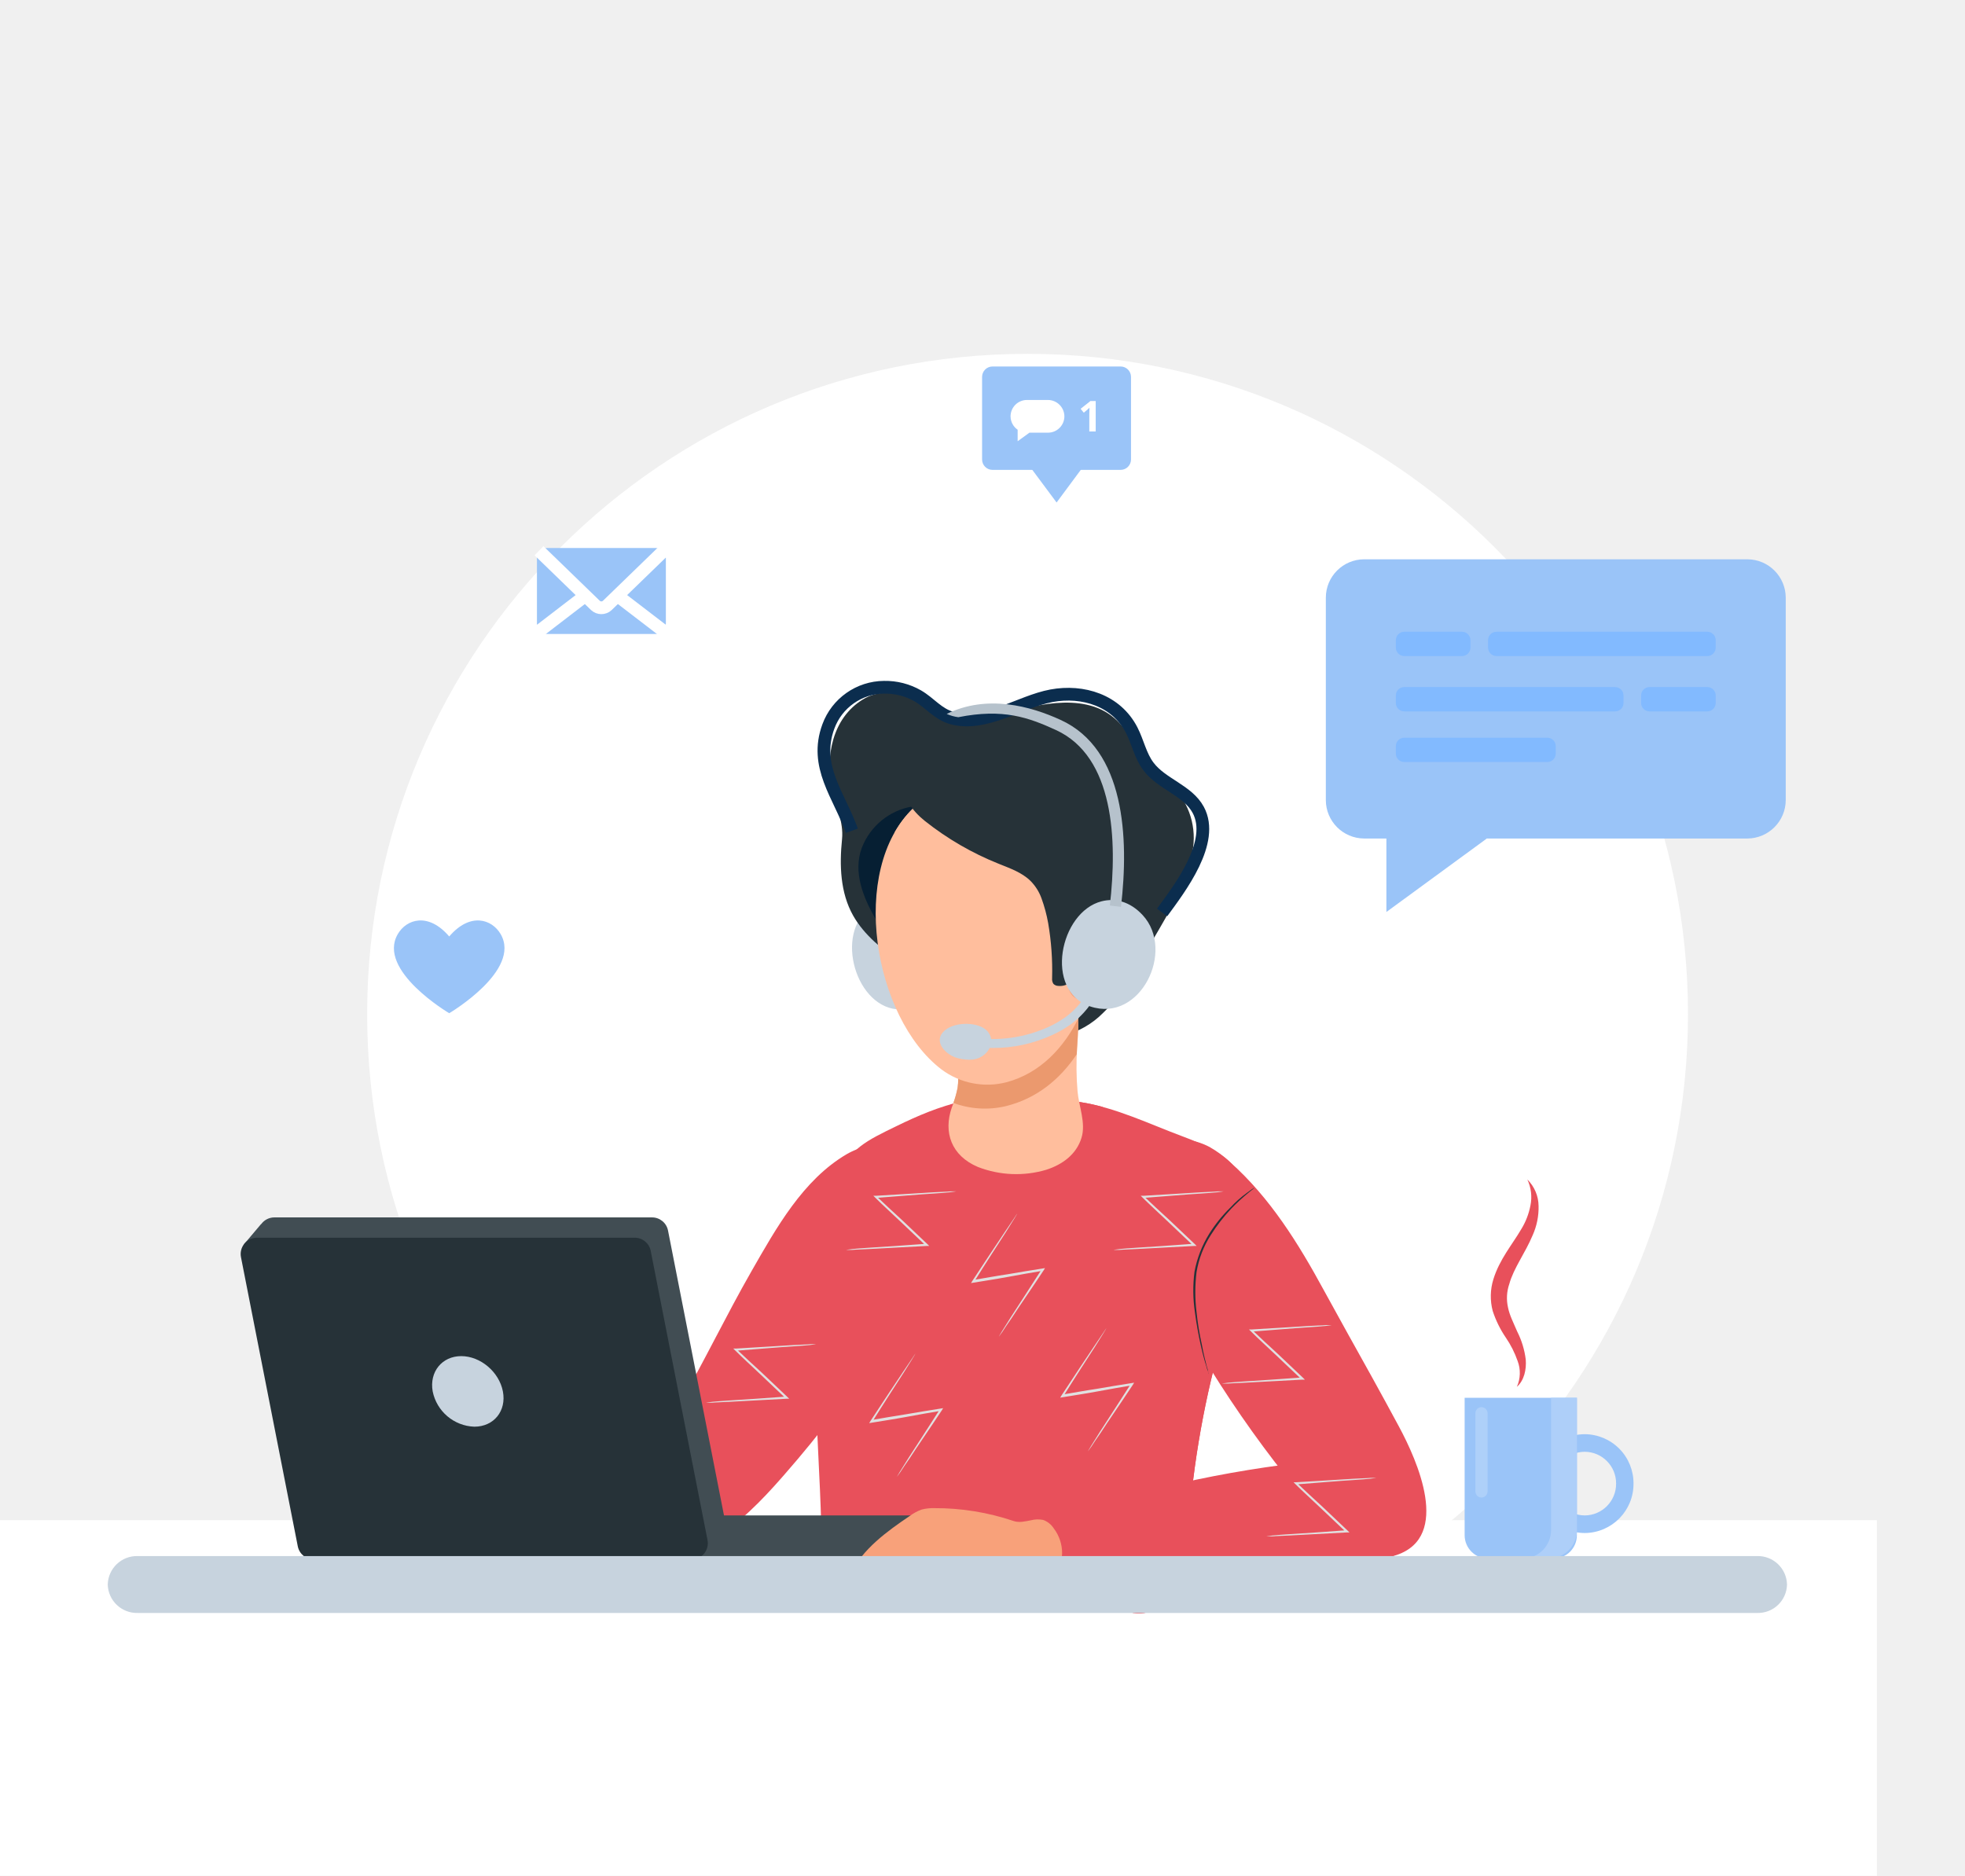
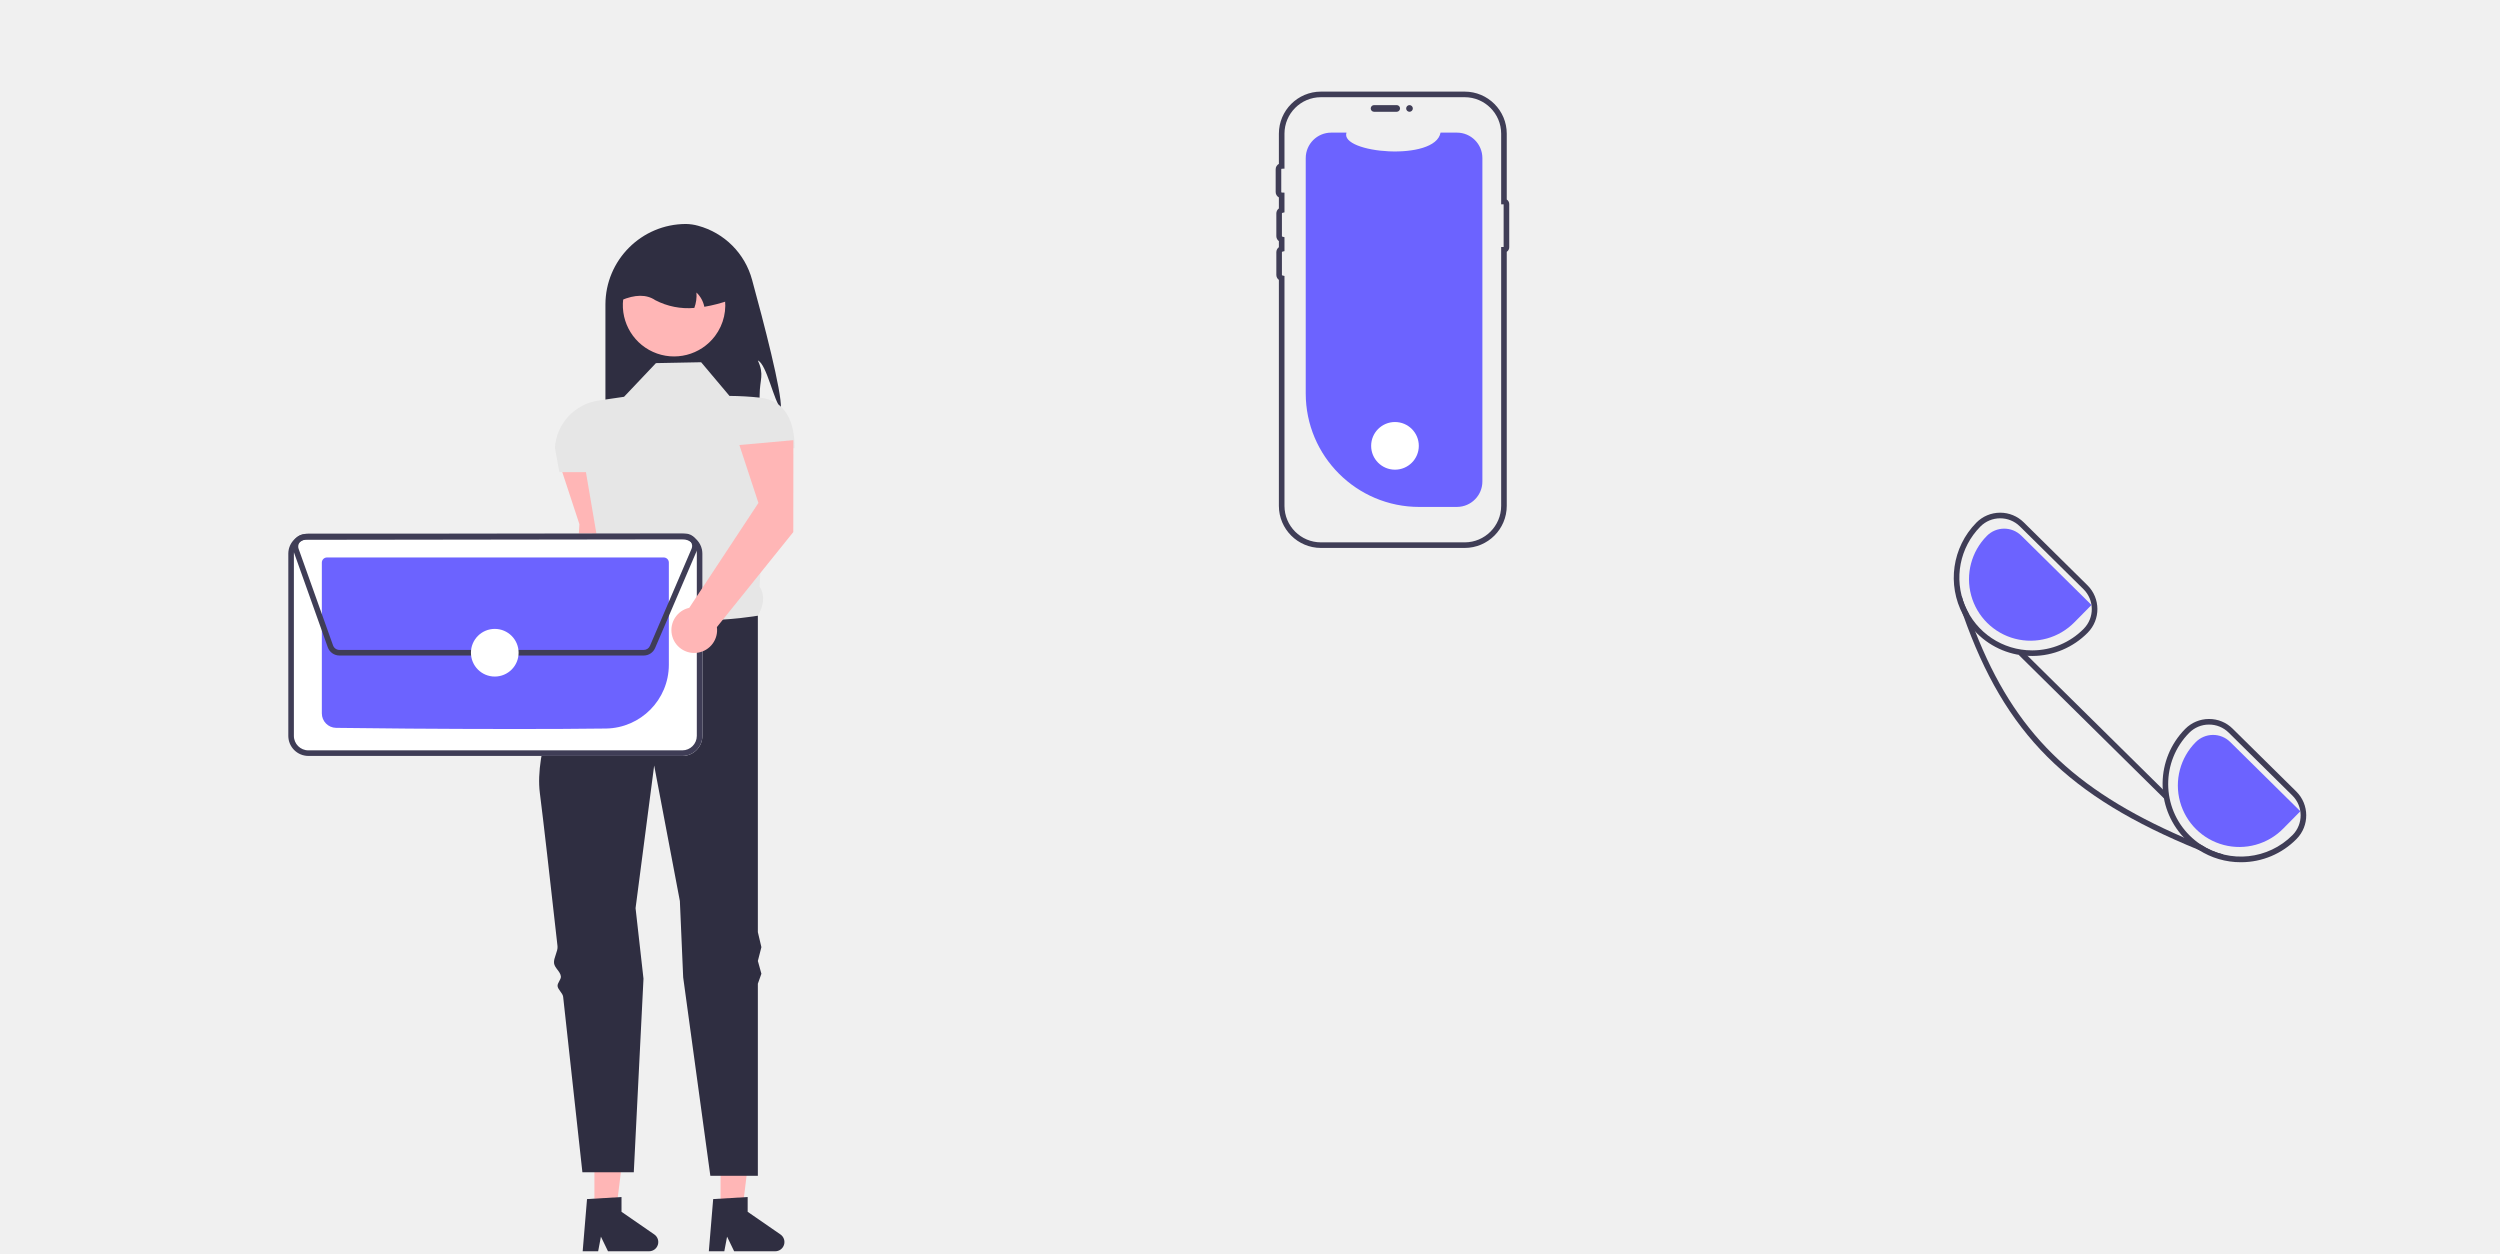
- <svg xmlns="http://www.w3.org/2000/svg" height="589.32" viewBox="0 0 617.286 589.32" width="617.286">
-   <clipPath id="a">
-     <path d="m-2845.67 4595.844c3.588-13.086 5.44-26.5-2.676-35.406-3.676-4.028-10.2-6.822-15.556-8.822-10.439-3.881-21.114-9.116-32.289-10.821-11.792-1.794-24.878-2.882-36.611-.324-7.469 1.617-14.439 4.617-21.114 7.881-8.94 4.353-15.321 7.264-18.2 16.232a152.653 152.653 0 0 0 -6.2 30.377c-3.146 30.024 1.029 60.107.912 90.131 0 2.94.029 6.028 1.529 8.675 2.941 5.234 11 5.293 16.762 5.293l57.2-.088a113.427 113.427 0 0 1 21.438 2.147 13.711 13.711 0 0 0 14.645-6.646c2.853-4.763 3.058-10.322 3.382-15.673a295.618 295.618 0 0 1 10.2-61.813c1.609-5.764 4.402-13.262 6.578-21.143z" transform="translate(2979.5 -4538.959)" />
-   </clipPath>
-   <path d="m0 477.604h589.604v111.716h-589.604z" fill="#fff" />
-   <path d="m0 0h589v589h-589z" fill="none" transform="matrix(0 1 -1 0 617.286 0)" />
-   <circle cx="322.802" cy="318.631" fill="#fff" r="207.464" />
-   <path d="m-2935.988 4334.15c-9.439 9.7-.882 33.464 14.174 30.024 16.174-3.705 13.762-28.906-.882-33.053-5.704-1.621-10.263-.121-13.292 3.029z" fill="#c7d3de" transform="translate(3207.593 -4047.366)" />
-   <path d="m-2877.819 4208.4a26.82 26.82 0 0 1 -12.733 7.293c-9.44 2.146-18.291-2-26.172-6.764-8.41-5.117-16.791-10.292-24.731-16.115-5.676-4.175-11.469-8.616-15-14.85-4.088-7.234-4.323-15.909-3.5-24 .559-5.5-2-10.439-3.117-15.7-2.206-10.233.059-22.291 9.586-28.172 4.882-3 9.969-2.559 15.086-.353 3.911 1.676 7.587 4.029 11.7 5.205 8.763 2.5 18.232-.941 26.819-2.706 6.205-1.264 13-1.94 19.114.088 6.823 2.293 10.057 7.263 13.763 13.027 3.176 4.94 8 8.646 11.851 13.027a23.008 23.008 0 0 1 4.969 20.879c-2.529 11.115-8.94 20.672-14.5 30.406-3.516 6.322-7.665 13.435-13.135 18.735z" fill="#263238" transform="translate(3224.47 -3890.295)" />
-   <path d="m-3085.048 4654.635c11.322-17.468 18.379-38.875 8.528-58.578-1-2-2.205-4.176-4.323-4.881-4.558-1.529-10.734.118-14.7 2.44-13.733 8.058-22.143 23.231-29.877 36.729-8.028 14.027-15 28.612-23.055 42.64-3.264 5.675-6.558 11.41-8.322 17.732-1.529 5.528-1.705 11.851.383 17.262 9.057 23.378 33.935-5.264 41.493-13.909a349.032 349.032 0 0 0 29.873-39.435z" fill="#e8505b" transform="translate(3361.505 -4230.993)" />
-   <path d="m-2869.882 4293.311a14.555 14.555 0 0 1 -4.234 3.176c-4.117 2.059-9.087 1.941-13.469.588a43.163 43.163 0 0 1 -12.115-6.528c-10.175-7.2-22.761-16.7-28.818-27.759-3.735-6.823-6.5-14.851-2.941-22.291a20.756 20.756 0 0 1 16.438-11.792 3.156 3.156 0 0 1 1.735.177 3.686 3.686 0 0 1 1.323 1.44c2.588 4.235 4.617 8.822 7.763 12.675a45.72 45.72 0 0 0 12.263 10.115c7.469 4.529 15.644 7.881 22.673 13.057 5.058 3.735 5.2 12.175 3.97 18.026a18.807 18.807 0 0 1 -4.588 9.116z" fill="#061f33" transform="translate(3202.771 -3975.503)" />
-   <g transform="translate(256.02 344.409)">
-     <path d="m-2845.67 4595.844c3.588-13.086 5.44-26.5-2.676-35.406-3.676-4.028-10.2-6.822-15.556-8.822-10.439-3.881-21.114-9.116-32.289-10.821-11.792-1.794-24.878-2.882-36.611-.324-7.469 1.617-14.439 4.617-21.114 7.881-8.94 4.353-15.321 7.264-18.2 16.232a152.653 152.653 0 0 0 -6.2 30.377c-3.146 30.024 1.029 60.107.912 90.131 0 2.94.029 6.028 1.529 8.675 2.941 5.234 11 5.293 16.762 5.293l57.2-.088a113.427 113.427 0 0 1 21.438 2.147 13.711 13.711 0 0 0 14.645-6.646c2.853-4.763 3.058-10.322 3.382-15.673a295.618 295.618 0 0 1 10.2-61.813c1.609-5.764 4.402-13.262 6.578-21.143z" fill="#e8505b" transform="translate(2979.5 -4538.959)" />
-     <g clip-path="url(#a)">
-       <path d="m-2800.62 4544.743c4.029-6.5 4.94-14.645-.323-20.909-2.411-2.881-6.7-3.175-10.351-3.264a91.755 91.755 0 0 0 -21.408 2.176c-6.675 1.5-13.5 4.029-16.38 10.5a15.57 15.57 0 0 0 1.441 14.762 18.915 18.915 0 0 0 11.586 8.028c7.675 1.764 16.673 1.529 24.025-1.441a24.653 24.653 0 0 0 11.41-9.852z" fill="#e8505b" transform="translate(2888.31 -4525.969)" />
-     </g>
-     <g clip-path="url(#a)">
-       <path d="m-2948.978 4847.484c7.675 3.617 16.056 5.44 24.437 6.852 23.408 3.911 47.286 4.734 71.017 3.617 5.058-.235 10.557-.735 14.321-4.176 2.793-2.558 4.087-6.322 5.028-9.969 3.176-12.469 3.117-25.5 3.058-38.376-.059-10.027-.088-20.084-.147-30.112-.03-3.5 2.264-24.76-3.176-24.525a2.956 2.956 0 0 0 -1.588.676c-2.706 1.94-4.087 5.175-5.352 8.263-3.97 9.646-7.293 25.084-15.527 31.847-8.675 7.087-18.644 10.381-29.142 13.792-18.2 5.911-38.522 8.469-53.932 20.585-2.558 2.029-5.028 4.264-7.381 6.5-2.147 2.029-5.087 4.117-6.352 6.94-2.086 4.352 1.031 6.352 4.736 8.086z" fill="#e8505b" transform="translate(2961.769 -4688.5)" />
-     </g>
-   </g>
-   <path d="m-2567.875 4659.426c2.882 5.234 5.764 10.469 8.587 15.732 5.734 10.675 16.379 34.436-.676 40.287-8.587 2.941-13.5.059-19.173-6.2a362.716 362.716 0 0 1 -54.314-78.663c-5.411-10.586-19.732-38.2-2.323-44.521a21.16 21.16 0 0 1 17 1.235 33.765 33.765 0 0 1 6.44 4.764c12.586 11.2 21.526 25.672 29.495 40.346 4.939 9.052 9.965 18.022 14.964 27.02z" fill="#e8505b" transform="translate(2998.776 -4226.933)" />
-   <path d="m-2734.5 4938.748c1.5-.265 3-.5 4.5-.735 7.322-1.146 14.615-2.47 21.849-4.028a367.632 367.632 0 0 1 43.4-7.087c1.559-.147 3.088-.265 4.646-.383 6.558-.5 13.409-.676 19.408 2.382s10.733 10.292 9.263 17.262c-1.029 4.911-4.882 8.617-9.146 10.469-4.264 1.882-8.969 2.205-13.556 2.5q-22.364 1.5-44.757 3.029-11.072.75-22.143 1.529c-7.058.5-14.2 1.47-21.29 1.47-3 0-6.323-.529-8.852-2.5-3.5-2.706-5.587-8.469-5.911-13-.176-2.353.294-5.176 2.147-6.646a7.469 7.469 0 0 1 3.441-1.235c5.71-.998 11.357-2.056 17.001-3.027z" fill="#e8505b" transform="translate(3078.533 -4467.938)" />
-   <path d="m215.556 476.104h70.723v13.851h-70.723z" fill="#414d53" />
-   <path d="m-3438.65 4763.383-17.85-90.867a5.105 5.105 0 0 0 -5.029-4.117h-118.656a5.121 5.121 0 0 0 -4.117 2.117l-.03-.03-5.47 6.47 4.852-1.059 17.585 89.485a5.131 5.131 0 0 0 5.029 4.146h118.656a5.183 5.183 0 0 0 5.03-6.145z" fill="#414d53" transform="translate(3666.35 -4285.927)" />
-   <path d="m-3570.054 4791.2h118.654a5.122 5.122 0 0 0 5.029-6.116l-17.85-90.867a5.1 5.1 0 0 0 -5.028-4.117h-118.651a5.122 5.122 0 0 0 -5.028 6.117l17.85 90.867a5.158 5.158 0 0 0 5.024 4.116z" fill="#263238" transform="translate(3668.63 -4301.246)" />
-   <path d="m-3388.328 4827.686a13.843 13.843 0 0 0 13.086 11.086c6.146 0 10.145-4.969 8.969-11.086s-7.028-11.086-13.086-11.086-10.058 4.969-8.969 11.086z" fill="#c7d3de" transform="translate(3524.251 -4390.546)" />
-   <path d="m-2884.175 4998.26c-3.529.735-6.293 3.823-9.792 4.853a12.011 12.011 0 0 1 -7.587-.559c-2.206-.823-4.47-1.265-6.734-2-1.764-.559-4.146-1.764-6.058-1.353-4.97 1.029-9.969 4.587-14.468 6.881a5.223 5.223 0 0 1 -3.235.853c-1.117-.206-2.058-1.558-1.411-2.529-1.294 1.206-3.029 3.647-5.117 2.706a1.76 1.76 0 0 1 -.912-2.323 7 7 0 0 1 -2.47 2 2.409 2.409 0 0 1 -2.882-.677 3 3 0 0 1 -.383-1.44 10.935 10.935 0 0 1 1.147-5c3.558-7.764 11.616-13.527 18.438-18.144a14.817 14.817 0 0 1 3.852-2.088 14.474 14.474 0 0 1 3.882-.441 76.935 76.935 0 0 1 25.025 4.058c1.735.588 3.646.089 5.381-.235a8.692 8.692 0 0 1 3.882-.117 6.719 6.719 0 0 1 3.353 2.705 12.76 12.76 0 0 1 2.588 7.822c-.147 2.088-.294 4.323-2.764 4.764-1 .176-2.029.059-3.029.176a3.308 3.308 0 0 0 -.706.088z" fill="#f8a17a" transform="translate(3211.329 -4505.188)" />
-   <path d="m-2806.162 4486.32c5.176-1.676 9.469-4.882 11.057-10.028 1.441-4.646-.824-9.881-1.235-14.586a90.332 90.332 0 0 1 -.147-13.527c.265-4.176.676-8.5.03-12.645-.353-2.382-1.676-1.97-4.058-2.911a21.12 21.12 0 0 0 -7.7-.941c-5.352 0-19.261-.382-22.555 4.323-1.529 2.146-1.647 4.852-1.706 7.41-.088 3.088-.647 7.087-1.147 11.41-.235 1.912-.088 3.823-.382 5.734a36.087 36.087 0 0 1 -1.853 6.234c-2.676 7.733-.176 15.085 8.2 18.644a33.219 33.219 0 0 0 21.496.883z" fill="#ffbe9d" transform="translate(3134.845 -4118.815)" />
-   <path d="m-2792.824 4435.534c-.353-2.382-1.676-1.97-4.058-2.911a21.12 21.12 0 0 0 -7.7-.941c-5.352 0-19.261-.382-22.555 4.323-1.529 2.146-1.647 4.852-1.706 7.41-.088 3.088-.647 7.087-1.147 11.41-.235 1.912-.088 3.823-.382 5.734a30.152 30.152 0 0 1 -1.323 4.764 28.4 28.4 0 0 0 16.409 1.029c9.734-2.382 17.085-8.44 22.349-16.32.03-.618.059-1.235.088-1.823.26-4.176.642-8.528.025-12.675z" fill="#eb996e" transform="translate(3131.182 -4118.815)" />
-   <path d="m-2843.65 4239.525a65.193 65.193 0 0 0 -2.853-19.5c-7.91-24.231-38.14-30.23-56.343-12.821-20.291 19.408-12.527 65.783 8.852 82.074a24.051 24.051 0 0 0 20.438 4.028c20.996-5.642 30.056-31.49 29.906-53.781z" fill="#ffbe9d" transform="translate(3189.743 -3953.301)" />
-   <path d="m-2832.134 4220.028c-7.91-24.231-38.14-30.23-56.343-12.821a33.214 33.214 0 0 0 -5.823 7.558 22.662 22.662 0 0 0 3.205 2.294 91.819 91.819 0 0 0 24.672 10.321c3.735.971 7.646 1.735 10.7 4.088a15.794 15.794 0 0 1 4.146 5 45.188 45.188 0 0 1 3.058 7.411c1.882 5.5 2.706 11.292 3.47 17.027a2.7 2.7 0 0 0 .618 1.646 2.348 2.348 0 0 0 1.618.47c3.352-.088 4.969-3.293 7.587-5 1.559-1.029 3.146-2.059 4.617-3.205a82.094 82.094 0 0 0 1.353-15.292 66.125 66.125 0 0 0 -2.878-19.497z" fill="#ffbe9d" transform="translate(3175.374 -3953.3)" />
-   <path d="m-2840.336 4216.6a46.482 46.482 0 0 1 2.088 7.763 87.887 87.887 0 0 1 1.235 17.35 2.732 2.732 0 0 0 .412 1.735 2.2 2.2 0 0 0 1.529.647c3.323.353 5.352-2.617 8.175-3.97a45.811 45.811 0 0 0 8.41-4.822c7.234-5.675 5.587-15.056 5.352-23.378-.118-4.587-.265-9.233-1.617-13.586a33.881 33.881 0 0 0 -7.7-12.7c-9.792-10.586-24.614-16.085-38.935-15.174-7.087.441-15.086 3.44-20.144 8.557-4.352 4.411.941 10.38 4.529 13.233a92.4 92.4 0 0 0 23.143 13.438c3.558 1.441 7.352 2.735 10.086 5.44a14.91 14.91 0 0 1 3.437 5.467z" fill="#263238" transform="translate(3167.52 -3934.35)" />
-   <path d="m-2703.176 4340.41c9.293-5.087 12.175 7.793 10.557 14.2a20.162 20.162 0 0 1 -3.352 7.411c-2.206 2.941-8.528 7.793-12.175 4.588-1.647-1.47-1.823-3.941-1.882-6.146-.117-5.908.559-16.612 6.852-20.053z" fill="#f8a17a" transform="translate(3045.298 -4053.568)" />
-   <path d="m-2249.386 4693.036a10.66 10.66 0 0 0 .235-8.117 31.149 31.149 0 0 0 -3.734-7.381 33.24 33.24 0 0 1 -4.088-8.322 17.935 17.935 0 0 1 .206-9.969c1.941-6.293 5.94-10.91 8.7-15.645a22.08 22.08 0 0 0 2.94-7.528 13.01 13.01 0 0 0 -.97-8.175 11.861 11.861 0 0 1 3.529 8.322 21.268 21.268 0 0 1 -1.853 9.175c-2.382 5.7-5.969 10.322-7.352 15.35a13.449 13.449 0 0 0 -.412 7.292c.47 2.47 1.764 4.941 2.911 7.646a26.616 26.616 0 0 1 2.676 8.792c.241 3.061-.465 6.531-2.788 8.56z" fill="#e8505b" transform="translate(2725.898 -4257.337)" />
-   <path d="m-2257.593 4911.621h-20.555a7.354 7.354 0 0 1 -7.352-7.352v-43.169h35.259v43.168a7.335 7.335 0 0 1 -7.352 7.353z" fill="#9ac4f8" transform="translate(2745.602 -4421.96)" />
-   <path d="m-2193.979 4900a15.431 15.431 0 0 0 -15.321 15.526 15.412 15.412 0 0 0 15.321 15.527 15.431 15.431 0 0 0 15.321-15.527 15.412 15.412 0 0 0 -15.321-15.526zm0 25.525a9.922 9.922 0 0 1 -9.851-10 9.921 9.921 0 0 1 9.851-10 9.922 9.922 0 0 1 9.851 10 9.922 9.922 0 0 1 -9.851 10z" fill="#9ac4f8" transform="translate(2691.81 -4449.421)" />
-   <path d="m-2272.089 4899.507a1.907 1.907 0 0 1 -1.911-1.907v-24.584a1.907 1.907 0 0 1 1.911-1.911 1.907 1.907 0 0 1 1.911 1.911v24.584a1.946 1.946 0 0 1 -1.911 1.907z" fill="#fff" opacity=".2" transform="translate(2737.484 -4429.02)" />
-   <path d="m-2214.66 4861.1v41.581a8.935 8.935 0 0 1 -8.939 8.94h8.146a8.935 8.935 0 0 0 8.939-8.94v-41.581z" fill="#aecff9" transform="translate(2701.904 -4421.96)" />
-   <path d="m-2961.165 4147.074c-4-11.175-12-20.2-7.381-32.759a18.776 18.776 0 0 1 17.5-12.321 20.512 20.512 0 0 1 10.586 2.705c3.823 2.206 6.323 5.764 10.763 6.97 10.439 2.823 21.261-5.146 31.23-7 9.881-1.823 20.379 1.412 25.231 10.851 1.912 3.735 2.706 8.028 5.234 11.351 4.176 5.587 12.322 7.5 15.645 13.645 5.411 10.027-5.705 24.524-11.351 32.229" fill="none" stroke="#0b2d4e" stroke-miterlimit="10" stroke-width="4" transform="translate(3228.771 -3886.08)" />
-   <path d="m-2806.219 4446.385a49.272 49.272 0 0 1 -6.881-.5l.412-2.794a42.541 42.541 0 0 0 24.084-3.352 31.928 31.928 0 0 0 5.205-3 24.329 24.329 0 0 0 6.734-7.439l2.441 1.411a27.42 27.42 0 0 1 -7.528 8.293 34.3 34.3 0 0 1 -5.675 3.264 44.325 44.325 0 0 1 -18.792 4.117z" fill="#c7d3de" transform="translate(3118.053 -4117.138)" />
-   <path d="m-2844.619 4463.663c3.411-2.911 10.969-2.676 13.468.353 1.853 2.235 1.294 5.087-.765 7-2.411 2.235-5.381 2.117-8.381 1.441-3.763-.825-8.409-5.266-4.322-8.794z" fill="#c7d3de" transform="translate(3141.425 -4139.944)" />
-   <path d="m-2703.254 4329.758c-13.115 3.353-18.2 28.083-3.558 33.024 15.732 5.293 26.819-17.5 16.5-28.671-4.032-4.353-8.708-5.441-12.942-4.353z" fill="#c7d3de" transform="translate(3049.288 -4046.591)" />
-   <path d="m-2683.094 4341.278c-9.057 1.47-14.645 20.7-5.293 26 10.028 5.705 19.467-11.439 13.557-21.319-2.324-3.859-5.353-5.151-8.264-4.681z" fill="#c7d3de" transform="translate(3033.421 -4054.936)" />
-   <path d="m-2784.045 4183.242-3.5-.412c2.382-20.526 1.353-46.756-16.938-55.138-8.675-3.97-16.585-6.822-30.671-4.028a13.218 13.218 0 0 1 -3.646-1.029c12.733-6.234 26.437-2.412 35.788 1.882 20.232 9.233 21.496 37.023 18.967 58.725z" fill="#b6c2cc" transform="translate(3136.195 -3898.34)" />
-   <path d="m-2516.943 4053.02h120.362a12.111 12.111 0 0 0 12.057-12.057v-63.607a12.092 12.092 0 0 0 -12.057-12.057h-120.362a12.073 12.073 0 0 0 -12.057 12.057v63.607a12.092 12.092 0 0 0 12.057 12.057z" fill="#9ac4f8" transform="translate(2945.497 -3789.585)" />
-   <path d="m-2464.3 4245.316v-40.316l31.553 17.232z" fill="#9ac4f8" transform="translate(2899.823 -3958.798)" />
-   <path d="m-2385.33 4109.445h-66.224a2.636 2.636 0 0 1 -2.647-2.646v-2.353a2.636 2.636 0 0 1 2.647-2.646h66.224a2.654 2.654 0 0 1 2.647 2.646v2.353a2.636 2.636 0 0 1 -2.647 2.646z" fill="#82baff" transform="translate(2892.693 -3885.945)" />
-   <path d="m-2171.409 4109.445h-18.144a2.654 2.654 0 0 1 -2.647-2.646v-2.353a2.654 2.654 0 0 1 2.647-2.646h18.144a2.654 2.654 0 0 1 2.647 2.646v2.353a2.654 2.654 0 0 1 -2.647 2.646z" fill="#82baff" transform="translate(2707.739 -3885.945)" />
-   <path d="m-2353.053 4042.7h66.224a2.674 2.674 0 0 1 2.647 2.646v2.353a2.673 2.673 0 0 1 -2.647 2.646h-66.224a2.674 2.674 0 0 1 -2.647-2.646v-2.353a2.636 2.636 0 0 1 2.647-2.646z" fill="#82baff" transform="translate(2823.159 -3844.225)" />
-   <path d="m-2451.553 4042.7h18.144a2.674 2.674 0 0 1 2.646 2.646v2.353a2.673 2.673 0 0 1 -2.646 2.646h-18.144a2.654 2.654 0 0 1 -2.647-2.646v-2.353a2.654 2.654 0 0 1 2.647-2.646z" fill="#82baff" transform="translate(2892.693 -3844.225)" />
-   <path d="m-2406.62 4163.545h-44.933a2.636 2.636 0 0 1 -2.647-2.646v-2.353a2.654 2.654 0 0 1 2.647-2.646h44.933a2.654 2.654 0 0 1 2.647 2.646v2.353a2.654 2.654 0 0 1 -2.647 2.646z" fill="#82baff" transform="translate(2892.693 -3924.136)" />
-   <path d="m-3121.654 5048.079h-508.765a9.169 9.169 0 0 1 -9.381-8.939 9.17 9.17 0 0 1 9.381-8.939h508.765a9.169 9.169 0 0 1 9.381 8.939 9.132 9.132 0 0 1 -9.381 8.939z" fill="#c7d3de" transform="translate(3673.647 -4541.334)" />
-   <path d="m706.771 275.449a2.033 2.033 0 0 0 -.128-.609c-.128-.487-.257-1.1-.513-1.826-.385-1.582-1.026-3.9-1.54-6.816a86.917 86.917 0 0 1 -1.668-10.225 51.193 51.193 0 0 1 0-12.537 30.832 30.832 0 0 1 4.491-11.685 54.4 54.4 0 0 1 6.415-8.277 59.839 59.839 0 0 1 5.261-4.869c1.283-1.1 2.053-1.582 2.053-1.7a6.752 6.752 0 0 0 -.642.365q-.577.365-1.54 1.1a34.6 34.6 0 0 0 -5.389 4.747 44.746 44.746 0 0 0 -6.672 8.277 34.526 34.526 0 0 0 -4.619 11.929 46.185 46.185 0 0 0 .128 12.659c.513 3.9 1.155 7.3 1.8 10.225s1.283 5.234 1.8 6.816a7.52 7.52 0 0 0 .641 1.826 1.415 1.415 0 0 0 .122.6z" fill="#263238" transform="translate(-327.043 156.24)" />
-   <g fill="#e0e0e0">
-     <path d="m699.72 242.4s-.277.553-.968 1.659-1.659 2.627-2.766 4.425c-2.489 3.872-5.946 9.127-9.818 15.35l-.277-.553c3.319-.553 7.053-1.245 10.786-1.8 3.872-.691 7.468-1.245 10.925-1.8l.83-.138-.415.691c-4.01 6.085-7.606 11.2-10.1 15.073-1.245 1.8-2.213 3.181-2.9 4.287-.691.968-1.106 1.521-1.106 1.521s.277-.553.968-1.659 1.659-2.627 2.766-4.425c2.489-3.872 5.946-9.127 9.818-15.212l.277.553c-3.457.553-7.053 1.245-10.925 1.936-3.734.691-7.468 1.245-10.786 1.8l-.83.138.415-.691c4.01-6.085 7.468-11.34 10.095-15.212 1.245-1.8 2.213-3.319 2.9-4.287.696-1.103 1.111-1.656 1.111-1.656z" transform="translate(-380.155 138.857)" />
-     <path d="m699.72 242.4s-.277.553-.968 1.659-1.659 2.627-2.766 4.425c-2.489 3.872-5.946 9.127-9.818 15.35l-.277-.553c3.319-.553 7.053-1.245 10.786-1.8 3.872-.691 7.468-1.245 10.925-1.8l.83-.138-.415.691c-4.01 6.085-7.606 11.2-10.1 15.073-1.245 1.8-2.213 3.181-2.9 4.287-.691.968-1.106 1.521-1.106 1.521s.277-.553.968-1.659 1.659-2.627 2.766-4.425c2.489-3.872 5.946-9.127 9.818-15.212l.277.553c-3.457.553-7.053 1.245-10.925 1.936-3.734.691-7.468 1.245-10.786 1.8l-.83.138.415-.691c4.01-6.085 7.468-11.34 10.095-15.212 1.245-1.8 2.213-3.319 2.9-4.287.696-1.103 1.111-1.656 1.111-1.656z" transform="translate(-352.155 174.857)" />
-     <path d="m699.72 242.4s-.277.553-.968 1.659-1.659 2.627-2.766 4.425c-2.489 3.872-5.946 9.127-9.818 15.35l-.277-.553c3.319-.553 7.053-1.245 10.786-1.8 3.872-.691 7.468-1.245 10.925-1.8l.83-.138-.415.691c-4.01 6.085-7.606 11.2-10.1 15.073-1.245 1.8-2.213 3.181-2.9 4.287-.691.968-1.106 1.521-1.106 1.521s.277-.553.968-1.659 1.659-2.627 2.766-4.425c2.489-3.872 5.946-9.127 9.818-15.212l.277.553c-3.457.553-7.053 1.245-10.925 1.936-3.734.691-7.468 1.245-10.786 1.8l-.83.138.415-.691c4.01-6.085 7.468-11.34 10.095-15.212 1.245-1.8 2.213-3.319 2.9-4.287.696-1.103 1.111-1.656 1.111-1.656z" transform="translate(-412.155 182.857)" />
-     <path d="m694.272 282.2s-.691.138-1.936.277c-1.383.138-3.042.277-5.255.415-4.564.277-10.925.83-18.116 1.383l.277-.553c2.489 2.351 5.117 4.84 8.021 7.468 2.766 2.628 5.532 5.255 8.021 7.606l.553.553h-.83c-7.191.415-13.552.691-18.116.968-2.213.138-3.872.138-5.255.277h-1.936s.691-.138 1.936-.277c1.383-.138 3.042-.277 5.255-.415 4.563-.277 10.786-.691 18.116-1.245l-.277.553c-2.489-2.351-5.255-4.978-8.021-7.606s-5.531-5.117-7.882-7.468l-.553-.553h.83c7.329-.415 13.552-.83 18.116-1.106 2.213-.138 3.872-.138 5.255-.277z" transform="translate(-261.918 182.096)" />
-     <path d="m694.272 282.2s-.691.138-1.936.277c-1.383.138-3.042.277-5.255.415-4.564.277-10.925.83-18.116 1.383l.277-.553c2.489 2.351 5.117 4.84 8.021 7.468 2.766 2.628 5.532 5.255 8.021 7.606l.553.553h-.83c-7.191.415-13.552.691-18.116.968-2.213.138-3.872.138-5.255.277h-1.936s.691-.138 1.936-.277c1.383-.138 3.042-.277 5.255-.415 4.563-.277 10.786-.691 18.116-1.245l-.277.553c-2.489-2.351-5.255-4.978-8.021-7.606s-5.531-5.117-7.882-7.468l-.553-.553h.83c7.329-.415 13.552-.83 18.116-1.106 2.213-.138 3.872-.138 5.255-.277z" transform="translate(-275.918 134.096)" />
-     <path d="m694.272 282.2s-.691.138-1.936.277c-1.383.138-3.042.277-5.255.415-4.564.277-10.925.83-18.116 1.383l.277-.553c2.489 2.351 5.117 4.84 8.021 7.468 2.766 2.628 5.532 5.255 8.021 7.606l.553.553h-.83c-7.191.415-13.552.691-18.116.968-2.213.138-3.872.138-5.255.277h-1.936s.691-.138 1.936-.277c1.383-.138 3.042-.277 5.255-.415 4.563-.277 10.786-.691 18.116-1.245l-.277.553c-2.489-2.351-5.255-4.978-8.021-7.606s-5.531-5.117-7.882-7.468l-.553-.553h.83c7.329-.415 13.552-.83 18.116-1.106 2.213-.138 3.872-.138 5.255-.277z" transform="translate(-309.918 92.096)" />
-     <path d="m694.272 282.2s-.691.138-1.936.277c-1.383.138-3.042.277-5.255.415-4.564.277-10.925.83-18.116 1.383l.277-.553c2.489 2.351 5.117 4.84 8.021 7.468 2.766 2.628 5.532 5.255 8.021 7.606l.553.553h-.83c-7.191.415-13.552.691-18.116.968-2.213.138-3.872.138-5.255.277h-1.936s.691-.138 1.936-.277c1.383-.138 3.042-.277 5.255-.415 4.563-.277 10.786-.691 18.116-1.245l-.277.553c-2.489-2.351-5.255-4.978-8.021-7.606s-5.531-5.117-7.882-7.468l-.553-.553h.83c7.329-.415 13.552-.83 18.116-1.106 2.213-.138 3.872-.138 5.255-.277z" transform="translate(-393.918 92.096)" />
-     <path d="m694.272 282.2s-.691.138-1.936.277c-1.383.138-3.042.277-5.255.415-4.564.277-10.925.83-18.116 1.383l.277-.553c2.489 2.351 5.117 4.84 8.021 7.468 2.766 2.628 5.532 5.255 8.021 7.606l.553.553h-.83c-7.191.415-13.552.691-18.116.968-2.213.138-3.872.138-5.255.277h-1.936s.691-.138 1.936-.277c1.383-.138 3.042-.277 5.255-.415 4.563-.277 10.786-.691 18.116-1.245l-.277.553c-2.489-2.351-5.255-4.978-8.021-7.606s-5.531-5.117-7.882-7.468l-.553-.553h.83c7.329-.415 13.552-.83 18.116-1.106 2.213-.138 3.872-.138 5.255-.277z" transform="translate(-437.918 140.096)" />
-   </g>
-   <path d="m-2494.692 4453.247c-2.718-4.648-9.541-6.959-16.146.761-6.605-7.72-13.456-5.41-16.147-.761-6.687 11.417 16.147 24.873 16.147 24.873s22.806-13.456 16.146-24.873z" fill="#9ac4f8" transform="translate(2651.955 -4159.797)" />
-   <path d="m-2917.959 3942.52h-33.979a3.272 3.272 0 0 1 -3.262-3.262v-20.5a3.272 3.272 0 0 1 3.262-3.262h33.979a3.271 3.271 0 0 1 3.262 3.262v20.5a3.272 3.272 0 0 1 -3.262 3.262z" fill="#9ac4f8" transform="translate(3123.875 -3743.339)" />
-   <path d="m-2952.8 3918.7 17.723 17.18a2.729 2.729 0 0 0 3.724 0l17.723-17.18" fill="none" stroke="#fff" stroke-miterlimit="10" stroke-width="4" transform="translate(3122.128 -3745.669)" />
-   <path d="m169.327 198.311 14.543-11.172" fill="none" stroke="#fff" stroke-miterlimit="10" stroke-width="4" />
-   <path d="m208.525 198.311-14.57-11.172" fill="none" stroke="#fff" stroke-miterlimit="10" stroke-width="4" />
-   <path d="m-3188.18 4315.784h-40.258a3.272 3.272 0 0 1 -3.262-3.262v-25.959a3.271 3.271 0 0 1 3.262-3.262h40.258a3.271 3.271 0 0 1 3.262 3.262v25.959a3.272 3.272 0 0 1 -3.262 3.262z" fill="#9ac4f8" transform="translate(3540.214 -4168.16)" />
-   <path d="m-3167.591 4410.936 8.182-11.036h-16.391z" fill="#9ac4f8" transform="translate(3499.509 -4253.065)" />
-   <path d="m-3113.07 4332.768h-2.012v-5.545l.027-.9.027-1.006a9.554 9.554 0 0 1 -.707.652l-1.087.9-.979-1.223 3.072-2.446h1.658z" fill="#fff" transform="translate(3457.276 -4197.214)" />
-   <path d="m-3187.03 4322h-6.633a5.151 5.151 0 0 0 -5.138 5.138 5.15 5.15 0 0 0 2.229 4.213v3.615l3.7-2.691h5.844a5.151 5.151 0 0 0 5.137-5.137 5.186 5.186 0 0 0 -5.139-5.138z" fill="#fff" transform="translate(3516.257 -4196.34)" />
+ <svg xmlns="http://www.w3.org/2000/svg" data-name="Layer 1" width="894.249" height="448.282" viewBox="0 0 894.249 448.282">
+   <path d="M447.37,674.141q-40.475,0-80.829-1.449c-38.44-1.381-78.19-2.808-115.136-23.299-25.845-14.333-48.735-37.329-66.194-66.504a223.77,223.77,0,0,1-25.369-63.604,261.476,261.476,0,0,1,.953-123.779,219.834,219.834,0,0,1,14.741-40.4c26.943-55.793,76.085-93.246,134.826-102.754a6.807,6.807,0,0,1,1.463-.031c.264.014.528.029.796.018l.346-.11a16.882,16.882,0,0,1,2.721-.698c90.594-13.487,186.365,13.802,276.952,78.914,70.042,50.351,162.868,77.464,283.781,82.889l1.717.09c33.66,1.934,66.218,15.811,94.16,40.133,27.579,24.006,48.287,56.034,59.884,92.624,1.426,4.461,2.733,9.104,3.884,13.801a26.039,26.039,0,0,1-6.941,24.69v.009l-.301.31c-.725.721-1.488,1.412-2.267,2.056l-.917.756c-7.727,6.365-13.83,11.394-21.135,15.299a64.983,64.983,0,0,1-15.419,5.821c-29.465,7.184-59.388,13.844-88.936,19.797-57.385,11.57-116.281,21.115-175.054,28.368A2269.141,2269.141,0,0,1,447.37,674.141Zm-136.232-419.845a3.507,3.507,0,0,0-.539.037c-58.192,9.419-106.869,46.504-133.544,101.745a217.624,217.624,0,0,0-14.595,40,259.188,259.188,0,0,0-.941,122.681,221.622,221.622,0,0,0,25.123,62.996c17.288,28.889,39.944,51.654,65.518,65.836,36.614,20.308,76.176,21.729,114.436,23.102a2266.314,2266.314,0,0,0,358.315-15.595c58.735-7.249,117.593-16.787,174.94-28.351,29.528-5.948,59.43-12.604,88.875-19.783a63.358,63.358,0,0,0,15.047-5.679c7.157-3.826,13.202-8.807,20.855-15.111l.917-.755c.67-.554,1.329-1.146,1.958-1.761l.181-.189c6.289-6.339,8.735-14.702,6.71-22.944v-.001c-1.139-4.646-2.432-9.24-3.844-13.655-23.69-74.746-84.974-127.569-152.496-131.447l-1.707-.09c-55.232-2.479-103.564-9.344-147.752-20.99-52.75-13.902-98.801-34.83-136.876-62.201-90.242-64.862-185.613-92.049-275.811-78.626a15.473,15.473,0,0,0-2.479.643l-.623.174a9.374,9.374,0,0,1-1.062-.013C311.537,254.307,311.335,254.296,311.138,254.296Z" transform="translate(-152.8755 -225.8589)" fill="#f0f0f0" />
+   <path d="M432.202,371.915c-2.498-2.397-5.053-15.762-8.242-17.118,2.384,5.269.653,6.663.64,12.446a39.123,39.123,0,0,1-1.141,9.745H369.435V334.825a28.847,28.847,0,0,1,28.848-28.848,17.214,17.214,0,0,1,4.276.626A27.428,27.428,0,0,1,421.909,326.007C426.028,341.061,432.578,366.119,432.202,371.915Z" transform="translate(-152.8755 -225.8589)" fill="#2f2e41" />
+   <path d="M372.605,423.782l.027-32.863L353.314,392.645l6.818,20.726-3.191,52.096a8.173,8.173,0,1,0,9.89,6.889Z" transform="translate(-152.8755 -225.8589)" fill="#ffb6b6" />
+   <polygon points="257.746 432.76 265.55 432.759 269.263 402.657 257.744 402.657 257.746 432.76" fill="#ffb6b6" />
+   <path d="M407.978,654.769l12.337-.736v5.286l11.729,8.101a3.302,3.302,0,0,1-1.876,6.019H415.481L412.949,668.209l-.988,5.228h-5.538Z" transform="translate(-152.8755 -225.8589)" fill="#2f2e41" />
+   <polygon points="212.62 432.76 220.425 432.759 224.137 402.657 212.619 402.657 212.62 432.76" fill="#ffb6b6" />
+   <path d="M362.853,654.769l12.337-.736v5.286l11.729,8.101a3.302,3.302,0,0,1-1.876,6.019H370.355l-2.532-5.228-.988,5.228H361.297Z" transform="translate(-152.8755 -225.8589)" fill="#2f2e41" />
+   <path d="M403.672,355.43l-16.167.317-11.412,12.046-9.149,1.342a18.266,18.266,0,0,0-15.577,16.897v0l1.585,8.706h9.51l5.502,32.303c-2.139,5.451-2.285,9.754,2.107,11.444l13.631,25.678L423.96,446.094c2.042-3.51,2.696-7.036.609-10.464l2.878-49.45h9.677v0c0-9.249-3.128-17.046-12.32-18.075a108.654,108.654,0,0,0-10.989-.629Z" transform="translate(-152.8755 -225.8589)" fill="#e6e6e6" />
+   <path d="M423.96,446.094s-39.309,6.974-53.891-7.608c0,0-1.48,2.513-3.711,6.682-.642,1.199-1.881,2.011-2.629,3.463-.68,1.32-2.429,2.942-3.17,4.439-.596,1.204.36,2.777-.26,4.078-7.468,15.664-16.193,37.759-14.322,52.348,1.206,9.409,3.698,31.302,6.322,54.816.205,1.837-1.455,4.197-1.249,6.049.194,1.746,2.255,2.984,2.45,4.734.129,1.162-1.31,2.348-1.181,3.508.141,1.273,1.85,2.522,1.991,3.79,3.594,32.468,6.886,62.781,6.886,62.781h18.386l3.469-69.232-2.835-25.236,6.657-51.038,9.193,48.502,1.183,27.297,9.715,70.975H423.96v-68.708l1.268-3.569-1.268-4.578,1.268-4.932-1.268-5.372Z" transform="translate(-152.8755 -225.8589)" fill="#2f2e41" />
+   <path d="M408.634,346.055a18.326,18.326,0,1,1,3.175-15.314c.053.22.097.438.14.665A18.301,18.301,0,0,1,408.634,346.055Z" transform="translate(-152.8755 -225.8589)" fill="#ffb6b6" />
+   <path d="M404.813,335.598a9.633,9.633,0,0,0-2.815-5.104,13.142,13.142,0,0,1-.761,5.51,25.395,25.395,0,0,1-13.955-2.764c-3.233-2.194-7.348-2.004-12.141,0a17.75,17.75,0,0,1,17.752-17.752h3.17a17.756,17.756,0,0,1,17.752,17.752A52.852,52.852,0,0,1,404.813,335.598Z" transform="translate(-152.8755 -225.8589)" fill="#2f2e41" />
+   <circle cx="113.249" cy="285" r="51" fill="#f0f0f0" />
+   <circle cx="438.249" cy="51" r="51" fill="#f0f0f0" />
+   <circle cx="843.249" cy="293" r="51" fill="#f0f0f0" />
+   <path d="M683.125,282.421V398.067A9.119,9.119,0,0,1,674.101,407.186a.802.802,0,0,1-.1.004H660.541a40.606,40.606,0,0,1-40.606-40.606v-84.163a9.123,9.123,0,0,1,9.123-9.123l5.454,0c-2.527,7.371,31.765,10.474,33.648,0l5.841,0A9.123,9.123,0,0,1,683.125,282.421Z" transform="translate(-152.8755 -225.8589)" fill="#6c63ff" />
+   <path d="M643.182,264.65a1.197,1.197,0,0,1,1.196-1.196h8.13a1.196,1.196,0,0,1,0,2.391h-8.13A1.197,1.197,0,0,1,643.182,264.65Z" transform="translate(-152.8755 -225.8589)" fill="#3f3d56" />
+   <path d="M676.794,421.859h-51.416a15.063,15.063,0,0,1-15.046-15.046V325.972a2.187,2.187,0,0,1-.911-1.779v-8.13a2.186,2.186,0,0,1,.911-1.778v-2.182a2.186,2.186,0,0,1-.911-1.778v-8.131a2.186,2.186,0,0,1,.911-1.778v-3.944a2.184,2.184,0,0,1-1.15-1.93v-8.13a2.184,2.184,0,0,1,1.15-1.93V273.674A15.063,15.063,0,0,1,625.378,258.628h51.416a15.063,15.063,0,0,1,15.046,15.046V297.23a1.886,1.886,0,0,1,.886,1.598v15.503a1.887,1.887,0,0,1-.886,1.599V406.813A15.063,15.063,0,0,1,676.794,421.859ZM625.378,260.628a13.061,13.061,0,0,0-13.046,13.046v12.508l-.962.037a.195.195,0,0,0-.188.192V294.541a.196.196,0,0,0,.188.192l.962.037v7.049l-.761.188a.197.197,0,0,0-.15.187v8.131a.197.197,0,0,0,.15.187l.761.188v4.991l-.761.188a.197.197,0,0,0-.15.187v8.13a.197.197,0,0,0,.15.187l.761.188V406.813a13.061,13.061,0,0,0,13.046,13.046h51.416a13.061,13.061,0,0,0,13.046-13.046V314.217h.886V298.942h-.886V273.674a13.061,13.061,0,0,0-13.046-13.046Z" transform="translate(-152.8755 -225.8589)" fill="#3f3d56" />
+   <circle cx="504.176" cy="38.791" r="1.196" fill="#3f3d56" />
+   <path d="M396.956,496.262H263.168a7.188,7.188,0,0,1-7.17-7.169v-65.189a7.188,7.188,0,0,1,7.169-7.17H396.955a7.188,7.188,0,0,1,7.17,7.169v65.189A7.188,7.188,0,0,1,396.956,496.262Z" transform="translate(-152.8755 -225.8589)" fill="#fff" />
+   <path d="M396.956,496.262H263.168a7.188,7.188,0,0,1-7.17-7.169v-65.189a7.188,7.188,0,0,1,7.169-7.17H396.955a7.188,7.188,0,0,1,7.17,7.169v65.189A7.188,7.188,0,0,1,396.956,496.262ZM263.168,418.734a5.185,5.185,0,0,0-5.17,5.171v65.187a5.185,5.185,0,0,0,5.171,5.17H396.954a5.185,5.185,0,0,0,5.171-5.171v-65.187a5.185,5.185,0,0,0-5.171-5.17Z" transform="translate(-152.8755 -225.8589)" fill="#3f3d56" />
+   <path d="M337.232,486.628c-26.386,0-53.899-.252-64.164-.416a5.176,5.176,0,0,1-5.07-5.155V427.095a1.83,1.83,0,0,1,1.823-1.828H390.297a1.829,1.829,0,0,1,1.827,1.823v36.612a22.842,22.842,0,0,1-22.457,22.752C360.1,486.579,348.771,486.628,337.232,486.628Z" transform="translate(-152.8755 -225.8589)" fill="#6c63ff" />
+   <path d="M383.146,460.339H274.287a4.438,4.438,0,0,1-4.164-2.936l-12.321-34.566a4.423,4.423,0,0,1,4.158-5.907l136.072-.189a4.423,4.423,0,0,1,4.359,5.198l.105.044-.391.912-.004.009-14.895,34.755A4.41,4.41,0,0,1,383.146,460.339Zm14.892-41.598-136.075.189a2.423,2.423,0,0,0-2.278,3.235l12.321,34.565a2.433,2.433,0,0,0,2.282,1.608H383.146a2.413,2.413,0,0,0,2.222-1.467l14.896-34.756.732.314-.732-.314a2.421,2.421,0,0,0-2.226-3.375Z" transform="translate(-152.8755 -225.8589)" fill="#3f3d56" />
+   <circle cx="176.983" cy="233.48" r="8.524" fill="#fff" />
+   <circle cx="498.983" cy="159.48" r="8.524" fill="#fff" />
+   <path d="M974.255,508.979l-22.77-22.48a11.884,11.884,0,0,0-8.43-3.46h-.08a11.914,11.914,0,0,0-8.46,3.56,27.991,27.991,0,0,0-.49,38.84c.24.26.49.51.74.76a27.248,27.248,0,0,0,4.56,3.65,27.676,27.676,0,0,0,15.11,4.43h.17a27.826,27.826,0,0,0,19.75-8.32,12.023,12.023,0,0,0-.1-16.98Zm-1.32,15.57a26.092,26.092,0,0,1-32.76,3.48,26.786,26.786,0,0,1-4.01-3.25,26.002,26.002,0,0,1-.23-36.77,9.913,9.913,0,0,1,7.06-2.97h.06a9.911,9.911,0,0,1,7.02,2.88l22.77,22.49a10.007,10.007,0,0,1,.09,14.14Z" transform="translate(-152.8755 -225.8589)" fill="#3f3d56" />
+   <path d="M899.545,435.199l-22.77-22.49a11.926,11.926,0,0,0-8.43-3.46h-.07a11.947,11.947,0,0,0-8.47,3.57,28.077,28.077,0,0,0-4.72,33l.01.01a27.562,27.562,0,0,0,4.33,5.93c.19.22.41.44.63.66a27.835,27.835,0,0,0,19.67,8.08h.18a27.854,27.854,0,0,0,19.75-8.33,11.999,11.999,0,0,0-.11-16.97Zm-1.32,15.57a25.855,25.855,0,0,1-18.33,7.73h-.17a26,26,0,0,1-18.49-44.27,10.008,10.008,0,0,1,14.14-.09l22.77,22.48A10.019,10.019,0,0,1,898.225,450.769Z" transform="translate(-152.8755 -225.8589)" fill="#3f3d56" />
+   <path d="M975.71,516.046l-25.103-24.794a8.727,8.727,0,0,0-12.327.076,22,22,0,1,0,31.305,30.919Z" transform="translate(-152.8755 -225.8589)" fill="#6c63ff" />
+   <path d="M901.004,442.262l-25.103-24.794a8.727,8.727,0,0,0-12.327.076,22,22,0,1,0,31.305,30.919Z" transform="translate(-152.8755 -225.8589)" fill="#6c63ff" />
+   <path d="M948.125,531.489l-.6,1.58q-4.23-1.605-8.2-3.22c-46.88-19.13-69.26-41.52-84.23-84.02l-.01-.01q-1.065-3-2.07-6.14l1.58-.51a25.542,25.542,0,0,0,2.3,5.78q1.23,3.495,2.53,6.81c14.07,35.87,34.82,56.37,74.6,73.68q3,1.305,6.15,2.59A26.087,26.087,0,0,0,948.125,531.489Z" transform="translate(-152.8755 -225.8589)" fill="#3f3d56" />
+   <rect x="900.623" y="448.539" width="2.001" height="73" transform="translate(-229.9252 559.8239) rotate(-45.35527)" fill="#3f3d56" />
+   <path d="M436.64,416.173l.027-32.863-19.318,1.726,6.818,20.726-24.747,37.514a8.173,8.173,0,1,0,9.89,6.889Z" transform="translate(-152.8755 -225.8589)" fill="#ffb6b6" />
</svg>
